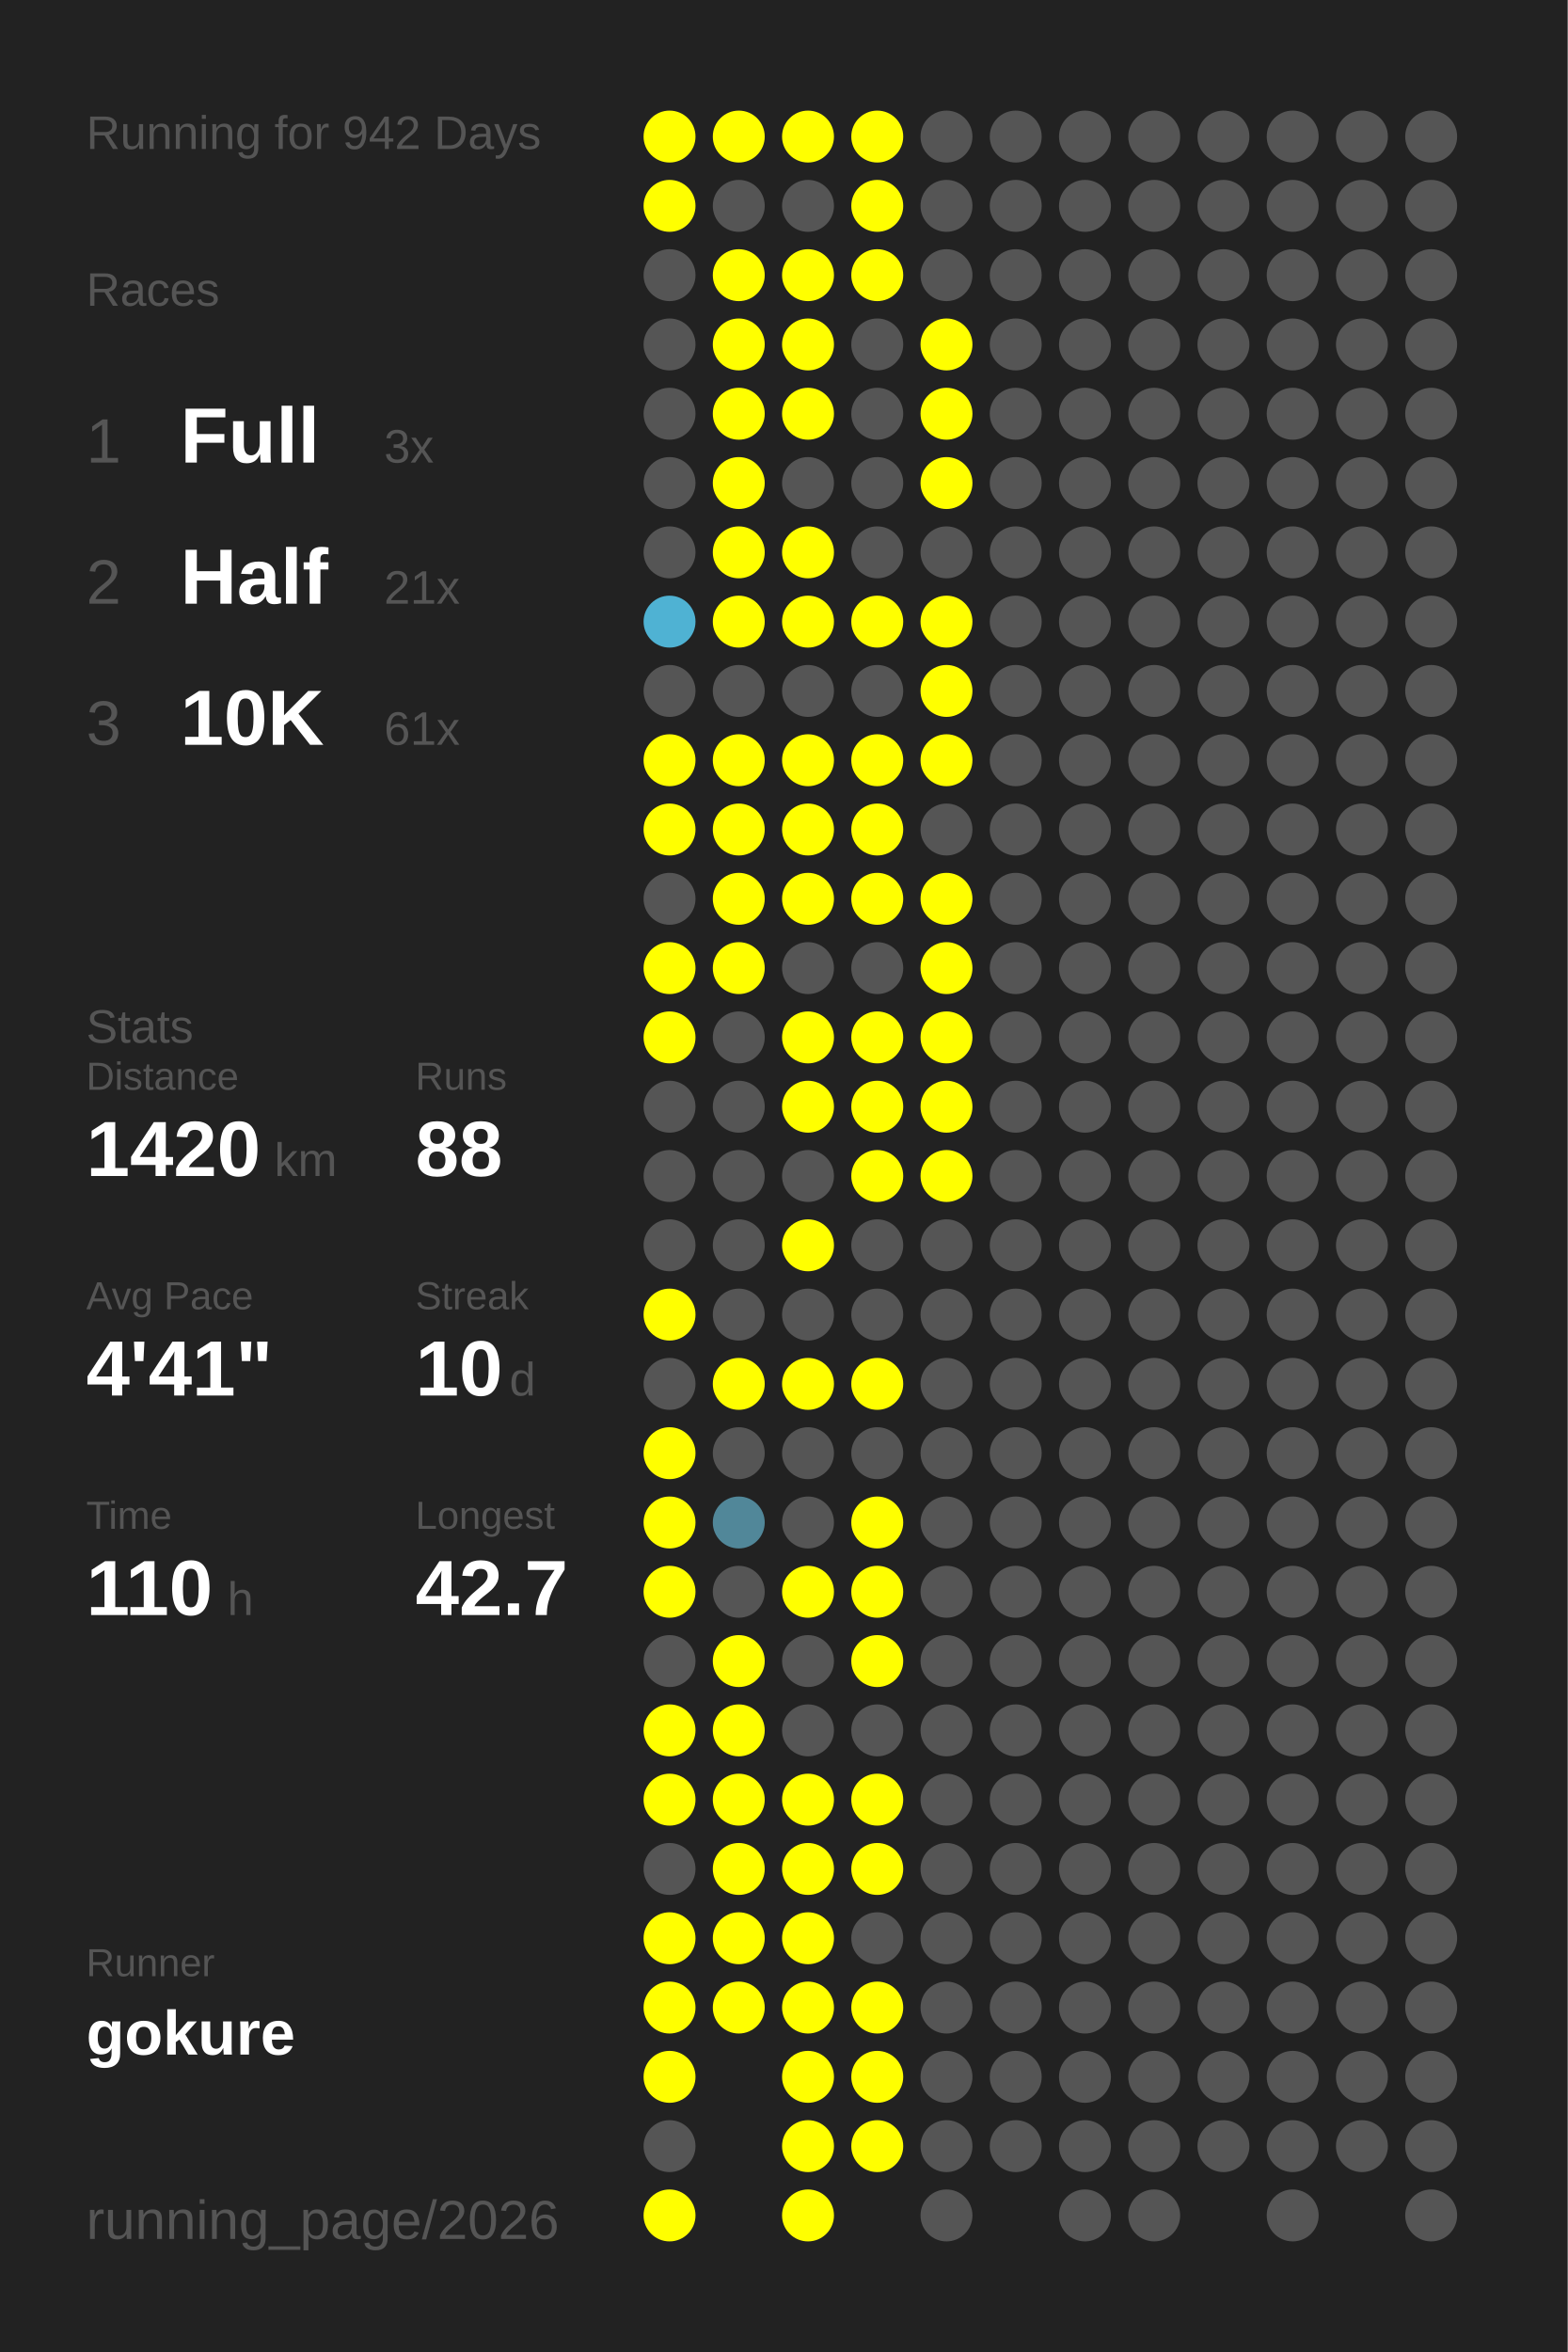
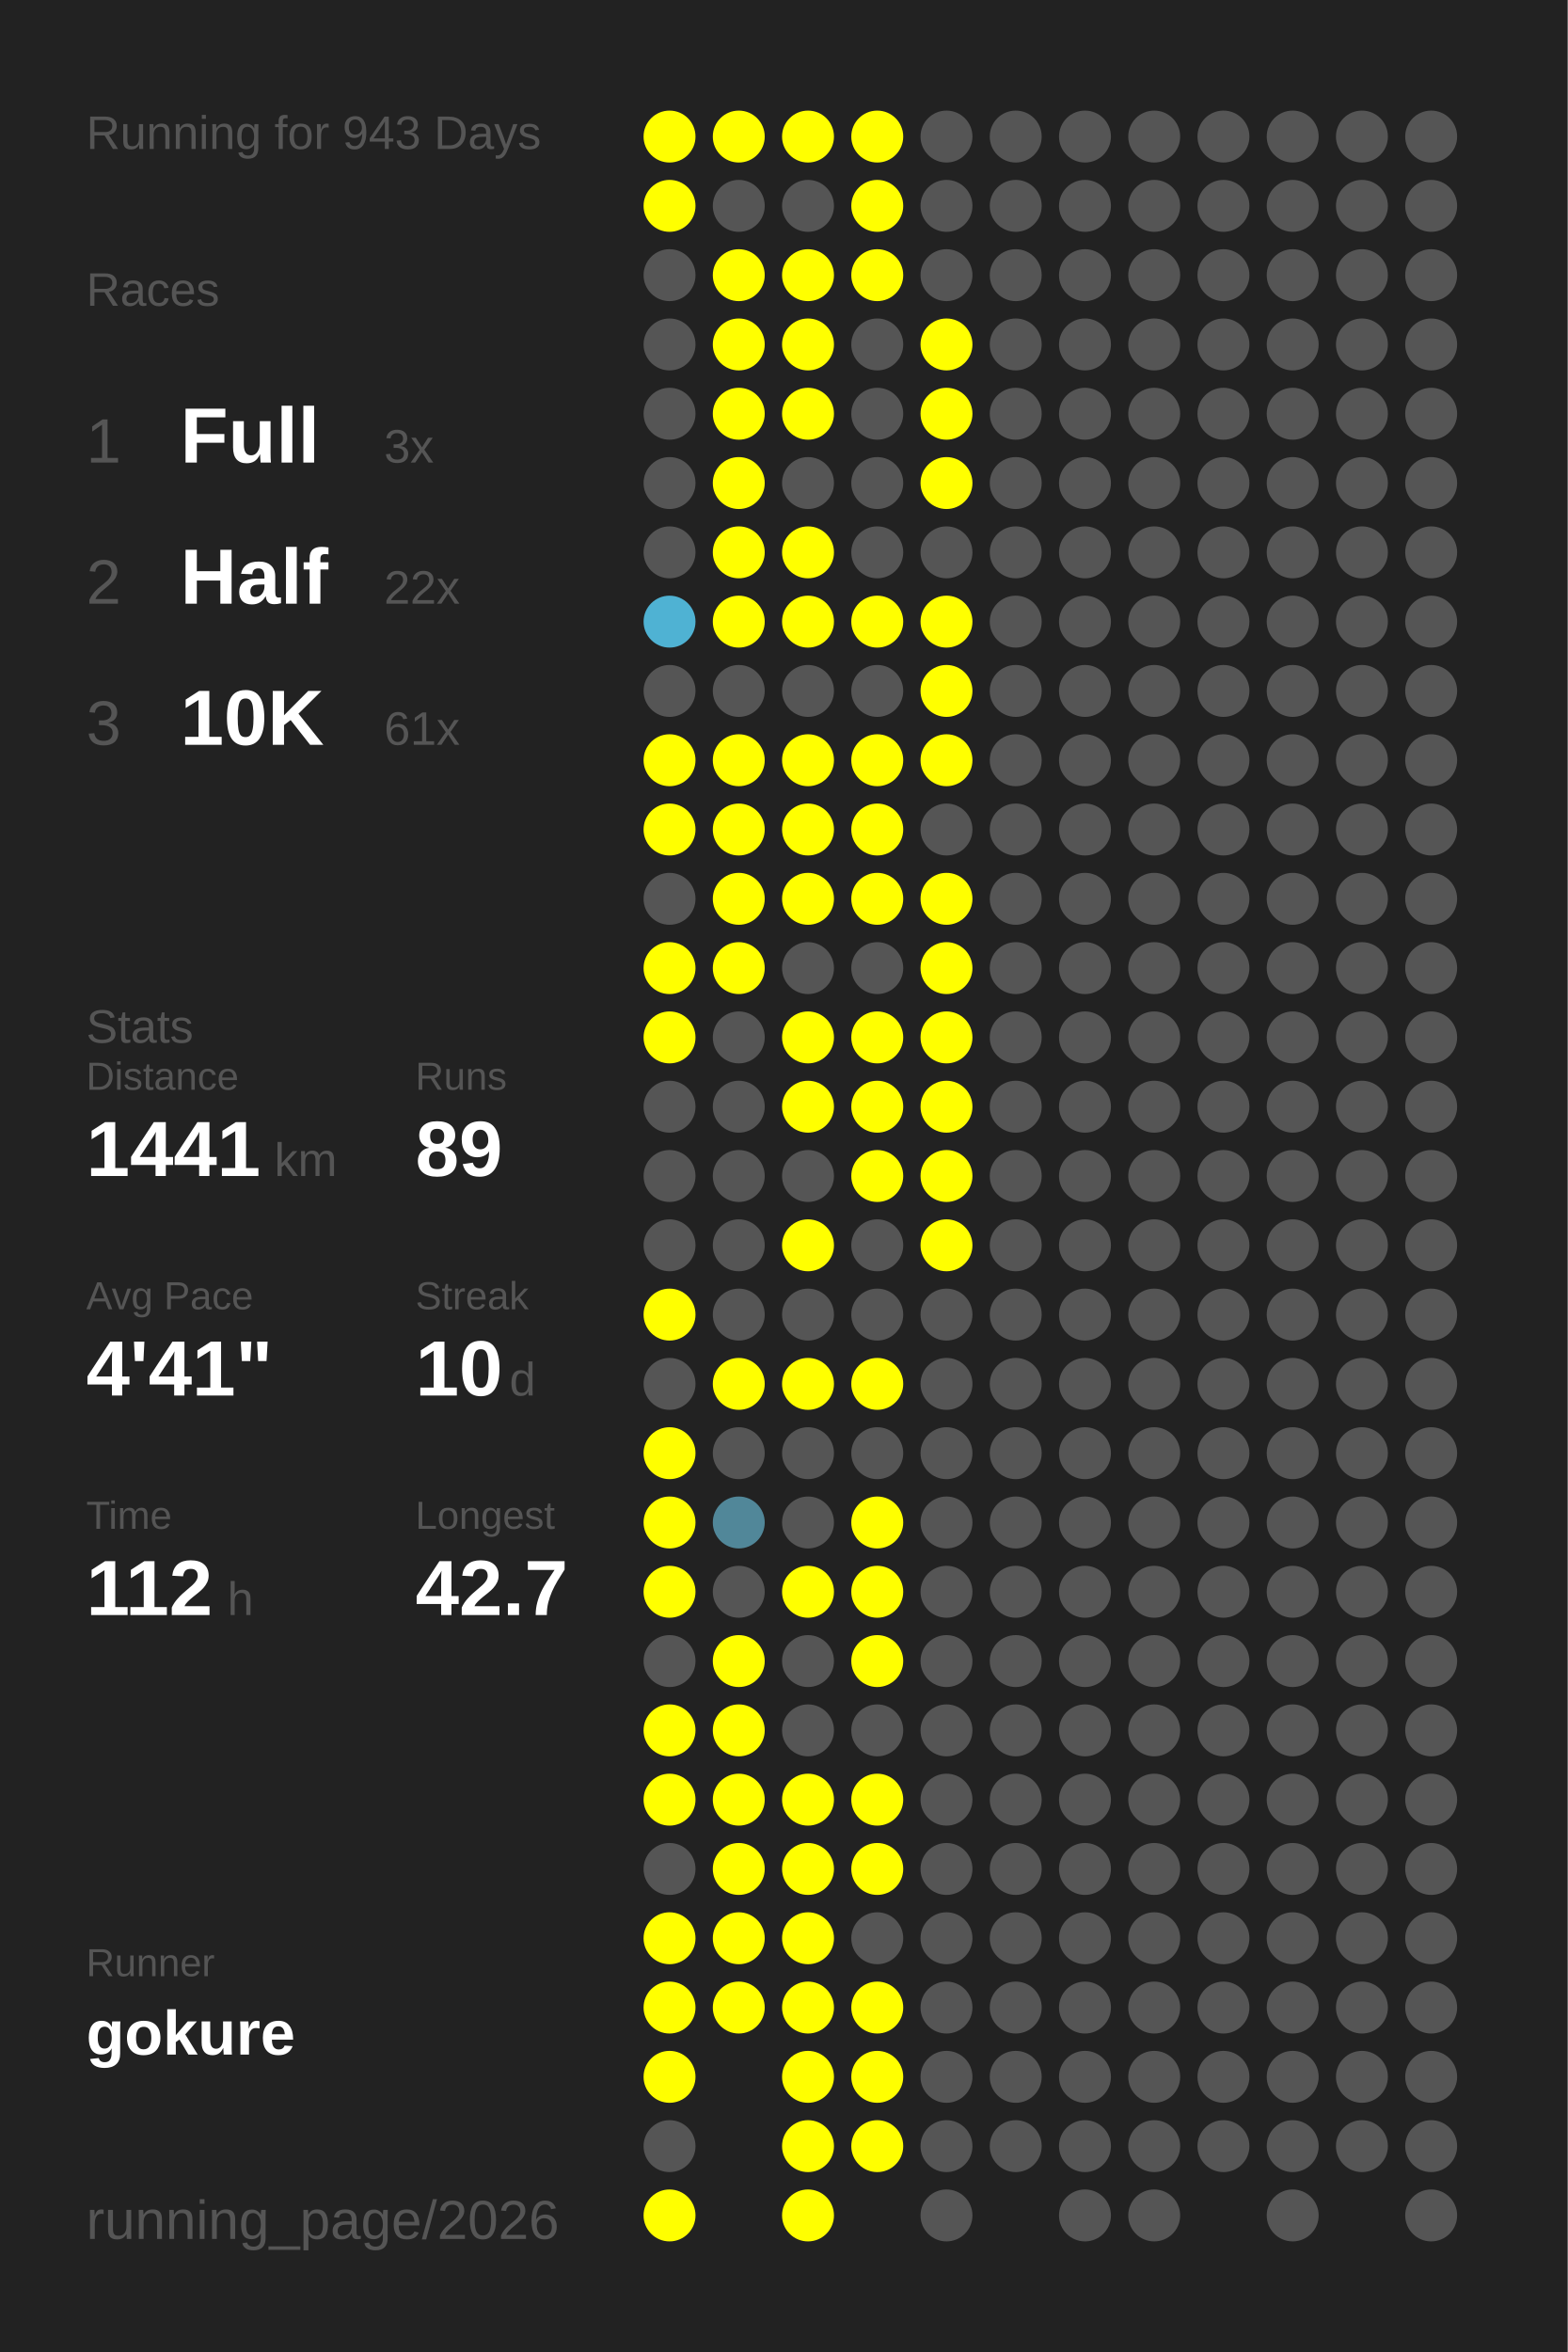
<svg xmlns="http://www.w3.org/2000/svg" baseProfile="full" height="300mm" version="1.1" viewBox="0,0,200,300" width="200mm">
  <defs />
  <rect fill="#222222" height="300" width="200" x="0" y="0" />
-   <text fill="#555555" style="font-size:6px; font-family:Arial;" x="11" y="19">Running for 942 Days</text>
+   <text fill="#555555" style="font-size:6px; font-family:Arial;" x="11" y="19">Running for 943 Days</text>
  <text fill="#555555" style="font-size:6px; font-family:Arial;" x="11" y="39">Races</text>
  <text fill="#555555" style="font-size:8px; font-family:Arial;" x="11" y="59">1</text>
  <text fill="#FFFFFF" style="font-size:10px; font-family:Arial; font-weight:bold;" x="23" y="59">Full</text>
  <text fill="#555555" style="font-size:6px; font-family:Arial;" x="49" y="59">3x</text>
  <text fill="#555555" style="font-size:8px; font-family:Arial;" x="11" y="77">2</text>
  <text fill="#FFFFFF" style="font-size:10px; font-family:Arial; font-weight:bold;" x="23" y="77">Half</text>
-   <text fill="#555555" style="font-size:6px; font-family:Arial;" x="49" y="77">21x</text>
+   <text fill="#555555" style="font-size:6px; font-family:Arial;" x="49" y="77">22x</text>
  <text fill="#555555" style="font-size:8px; font-family:Arial;" x="11" y="95">3</text>
  <text fill="#FFFFFF" style="font-size:10px; font-family:Arial; font-weight:bold;" x="23" y="95">10K</text>
  <text fill="#555555" style="font-size:6px; font-family:Arial;" x="49" y="95">61x</text>
  <text fill="#555555" style="font-size:6px; font-family:Arial;" x="11" y="133">Stats</text>
  <text fill="#555555" style="font-size:5px; font-family:Arial;" x="11" y="139">Distance</text>
-   <text fill="#FFFFFF" style="font-size:10px; font-family:Arial; font-weight:bold;" x="11" y="150">1420</text>
+   <text fill="#FFFFFF" style="font-size:10px; font-family:Arial; font-weight:bold;" x="11" y="150">1441</text>
  <text fill="#555555" style="font-size:6px; font-family:Arial;" x="35" y="150">km</text>
  <text fill="#555555" style="font-size:5px; font-family:Arial;" x="53" y="139">Runs</text>
-   <text fill="#FFFFFF" style="font-size:10px; font-family:Arial; font-weight:bold;" x="53" y="150">88</text>
+   <text fill="#FFFFFF" style="font-size:10px; font-family:Arial; font-weight:bold;" x="53" y="150">89</text>
  <text fill="#555555" style="font-size:5px; font-family:Arial;" x="11" y="167">Avg Pace</text>
  <text fill="#FFFFFF" style="font-size:10px; font-family:Arial; font-weight:bold;" x="11" y="178">4'41"</text>
  <text fill="#555555" style="font-size:5px; font-family:Arial;" x="53" y="167">Streak</text>
  <text fill="#FFFFFF" style="font-size:10px; font-family:Arial; font-weight:bold;" x="53" y="178">10</text>
  <text fill="#555555" style="font-size:6px; font-family:Arial;" x="65" y="178">d</text>
  <text fill="#555555" style="font-size:5px; font-family:Arial;" x="11" y="195">Time</text>
-   <text fill="#FFFFFF" style="font-size:10px; font-family:Arial; font-weight:bold;" x="11" y="206">110</text>
+   <text fill="#FFFFFF" style="font-size:10px; font-family:Arial; font-weight:bold;" x="11" y="206">112</text>
  <text fill="#555555" style="font-size:6px; font-family:Arial;" x="29" y="206">h</text>
  <text fill="#555555" style="font-size:5px; font-family:Arial;" x="53" y="195">Longest</text>
  <text fill="#FFFFFF" style="font-size:10px; font-family:Arial; font-weight:bold;" x="53" y="206">42.7</text>
  <text fill="#555555" style="font-size:5px; font-family:Arial;" x="11" y="252.065">Runner</text>
  <text fill="#FFFFFF" style="font-size:8px; font-family:Arial; font-weight:bold;" x="11" y="262.065">gokure</text>
  <text fill="#555555" style="font-size:7px; font-family:Arial;" x="11" y="285.581">running_page/2026</text>
  <circle cx="85.417" cy="17.419" fill="#FFFF00" r="3.312" />
  <circle cx="85.417" cy="26.258" fill="#FFFF00" r="3.312" />
  <circle cx="85.417" cy="35.097" fill="#555555" r="3.312" />
  <circle cx="85.417" cy="43.935" fill="#555555" r="3.312" />
  <circle cx="85.417" cy="52.774" fill="#555555" r="3.312" />
  <circle cx="85.417" cy="61.613" fill="#555555" r="3.312" />
  <circle cx="85.417" cy="70.452" fill="#555555" r="3.312" />
  <circle cx="85.417" cy="79.29" fill="#4fb2d3" r="3.312" />
  <circle cx="85.417" cy="88.129" fill="#555555" r="3.312" />
  <circle cx="85.417" cy="96.968" fill="#FFFF00" r="3.312" />
  <circle cx="85.417" cy="105.806" fill="#FFFF00" r="3.312" />
  <circle cx="85.417" cy="114.645" fill="#555555" r="3.312" />
  <circle cx="85.417" cy="123.484" fill="#FFFF00" r="3.312" />
  <circle cx="85.417" cy="132.323" fill="#FFFF00" r="3.312" />
  <circle cx="85.417" cy="141.161" fill="#555555" r="3.312" />
  <circle cx="85.417" cy="150" fill="#555555" r="3.312" />
  <circle cx="85.417" cy="158.839" fill="#555555" r="3.312" />
  <circle cx="85.417" cy="167.677" fill="#FFFF00" r="3.312" />
  <circle cx="85.417" cy="176.516" fill="#555555" r="3.312" />
  <circle cx="85.417" cy="185.355" fill="#FFFF00" r="3.312" />
  <circle cx="85.417" cy="194.194" fill="#FFFF00" r="3.312" />
  <circle cx="85.417" cy="203.032" fill="#FFFF00" r="3.312" />
  <circle cx="85.417" cy="211.871" fill="#555555" r="3.312" />
  <circle cx="85.417" cy="220.71" fill="#FFFF00" r="3.312" />
  <circle cx="85.417" cy="229.548" fill="#FFFF00" r="3.312" />
  <circle cx="85.417" cy="238.387" fill="#555555" r="3.312" />
  <circle cx="85.417" cy="247.226" fill="#FFFF00" r="3.312" />
  <circle cx="85.417" cy="256.065" fill="#FFFF00" r="3.312" />
  <circle cx="85.417" cy="264.903" fill="#FFFF00" r="3.312" />
  <circle cx="85.417" cy="273.742" fill="#555555" r="3.312" />
  <circle cx="85.417" cy="282.581" fill="#FFFF00" r="3.312" />
  <circle cx="94.25" cy="17.419" fill="#FFFF00" r="3.312" />
  <circle cx="94.25" cy="26.258" fill="#555555" r="3.312" />
  <circle cx="94.25" cy="35.097" fill="#FFFF00" r="3.312" />
  <circle cx="94.25" cy="43.935" fill="#FFFF00" r="3.312" />
  <circle cx="94.25" cy="52.774" fill="#FFFF00" r="3.312" />
  <circle cx="94.25" cy="61.613" fill="#FFFF00" r="3.312" />
  <circle cx="94.25" cy="70.452" fill="#FFFF00" r="3.312" />
  <circle cx="94.25" cy="79.29" fill="#FFFF00" r="3.312" />
  <circle cx="94.25" cy="88.129" fill="#555555" r="3.312" />
  <circle cx="94.25" cy="96.968" fill="#FFFF00" r="3.312" />
  <circle cx="94.25" cy="105.806" fill="#FFFF00" r="3.312" />
  <circle cx="94.25" cy="114.645" fill="#FFFF00" r="3.312" />
  <circle cx="94.25" cy="123.484" fill="#FFFF00" r="3.312" />
  <circle cx="94.25" cy="132.323" fill="#555555" r="3.312" />
  <circle cx="94.25" cy="141.161" fill="#555555" r="3.312" />
  <circle cx="94.25" cy="150" fill="#555555" r="3.312" />
  <circle cx="94.25" cy="158.839" fill="#555555" r="3.312" />
  <circle cx="94.25" cy="167.677" fill="#555555" r="3.312" />
  <circle cx="94.25" cy="176.516" fill="#FFFF00" r="3.312" />
  <circle cx="94.25" cy="185.355" fill="#555555" r="3.312" />
  <circle cx="94.25" cy="194.194" fill="#518799" r="3.312" />
  <circle cx="94.25" cy="203.032" fill="#555555" r="3.312" />
  <circle cx="94.25" cy="211.871" fill="#FFFF00" r="3.312" />
  <circle cx="94.25" cy="220.71" fill="#FFFF00" r="3.312" />
  <circle cx="94.25" cy="229.548" fill="#FFFF00" r="3.312" />
  <circle cx="94.25" cy="238.387" fill="#FFFF00" r="3.312" />
  <circle cx="94.25" cy="247.226" fill="#FFFF00" r="3.312" />
  <circle cx="94.25" cy="256.065" fill="#FFFF00" r="3.312" />
  <circle cx="103.083" cy="17.419" fill="#FFFF00" r="3.312" />
  <circle cx="103.083" cy="26.258" fill="#555555" r="3.312" />
  <circle cx="103.083" cy="35.097" fill="#FFFF00" r="3.312" />
  <circle cx="103.083" cy="43.935" fill="#FFFF00" r="3.312" />
  <circle cx="103.083" cy="52.774" fill="#FFFF00" r="3.312" />
  <circle cx="103.083" cy="61.613" fill="#555555" r="3.312" />
  <circle cx="103.083" cy="70.452" fill="#FFFF00" r="3.312" />
  <circle cx="103.083" cy="79.29" fill="#FFFF00" r="3.312" />
  <circle cx="103.083" cy="88.129" fill="#555555" r="3.312" />
  <circle cx="103.083" cy="96.968" fill="#FFFF00" r="3.312" />
  <circle cx="103.083" cy="105.806" fill="#FFFF00" r="3.312" />
  <circle cx="103.083" cy="114.645" fill="#FFFF00" r="3.312" />
  <circle cx="103.083" cy="123.484" fill="#555555" r="3.312" />
  <circle cx="103.083" cy="132.323" fill="#FFFF00" r="3.312" />
  <circle cx="103.083" cy="141.161" fill="#FFFF00" r="3.312" />
  <circle cx="103.083" cy="150" fill="#555555" r="3.312" />
  <circle cx="103.083" cy="158.839" fill="#FFFF00" r="3.312" />
  <circle cx="103.083" cy="167.677" fill="#555555" r="3.312" />
  <circle cx="103.083" cy="176.516" fill="#FFFF00" r="3.312" />
  <circle cx="103.083" cy="185.355" fill="#555555" r="3.312" />
  <circle cx="103.083" cy="194.194" fill="#555555" r="3.312" />
  <circle cx="103.083" cy="203.032" fill="#FFFF00" r="3.312" />
  <circle cx="103.083" cy="211.871" fill="#555555" r="3.312" />
  <circle cx="103.083" cy="220.71" fill="#555555" r="3.312" />
  <circle cx="103.083" cy="229.548" fill="#FFFF00" r="3.312" />
  <circle cx="103.083" cy="238.387" fill="#FFFF00" r="3.312" />
  <circle cx="103.083" cy="247.226" fill="#FFFF00" r="3.312" />
  <circle cx="103.083" cy="256.065" fill="#FFFF00" r="3.312" />
  <circle cx="103.083" cy="264.903" fill="#FFFF00" r="3.312" />
  <circle cx="103.083" cy="273.742" fill="#FFFF00" r="3.312" />
  <circle cx="103.083" cy="282.581" fill="#FFFF00" r="3.312" />
  <circle cx="111.917" cy="17.419" fill="#FFFF00" r="3.312" />
  <circle cx="111.917" cy="26.258" fill="#FFFF00" r="3.312" />
  <circle cx="111.917" cy="35.097" fill="#FFFF00" r="3.312" />
  <circle cx="111.917" cy="43.935" fill="#555555" r="3.312" />
  <circle cx="111.917" cy="52.774" fill="#555555" r="3.312" />
  <circle cx="111.917" cy="61.613" fill="#555555" r="3.312" />
  <circle cx="111.917" cy="70.452" fill="#555555" r="3.312" />
  <circle cx="111.917" cy="79.29" fill="#FFFF00" r="3.312" />
  <circle cx="111.917" cy="88.129" fill="#555555" r="3.312" />
  <circle cx="111.917" cy="96.968" fill="#FFFF00" r="3.312" />
  <circle cx="111.917" cy="105.806" fill="#FFFF00" r="3.312" />
  <circle cx="111.917" cy="114.645" fill="#FFFF00" r="3.312" />
  <circle cx="111.917" cy="123.484" fill="#555555" r="3.312" />
  <circle cx="111.917" cy="132.323" fill="#FFFF00" r="3.312" />
  <circle cx="111.917" cy="141.161" fill="#FFFF00" r="3.312" />
  <circle cx="111.917" cy="150" fill="#FFFF00" r="3.312" />
  <circle cx="111.917" cy="158.839" fill="#555555" r="3.312" />
  <circle cx="111.917" cy="167.677" fill="#555555" r="3.312" />
  <circle cx="111.917" cy="176.516" fill="#FFFF00" r="3.312" />
  <circle cx="111.917" cy="185.355" fill="#555555" r="3.312" />
  <circle cx="111.917" cy="194.194" fill="#FFFF00" r="3.312" />
  <circle cx="111.917" cy="203.032" fill="#FFFF00" r="3.312" />
  <circle cx="111.917" cy="211.871" fill="#FFFF00" r="3.312" />
  <circle cx="111.917" cy="220.71" fill="#555555" r="3.312" />
  <circle cx="111.917" cy="229.548" fill="#FFFF00" r="3.312" />
  <circle cx="111.917" cy="238.387" fill="#FFFF00" r="3.312" />
  <circle cx="111.917" cy="247.226" fill="#555555" r="3.312" />
  <circle cx="111.917" cy="256.065" fill="#FFFF00" r="3.312" />
  <circle cx="111.917" cy="264.903" fill="#FFFF00" r="3.312" />
  <circle cx="111.917" cy="273.742" fill="#FFFF00" r="3.312" />
  <circle cx="120.75" cy="17.419" fill="#555555" r="3.312" />
  <circle cx="120.75" cy="26.258" fill="#555555" r="3.312" />
  <circle cx="120.75" cy="35.097" fill="#555555" r="3.312" />
  <circle cx="120.75" cy="43.935" fill="#FFFF00" r="3.312" />
  <circle cx="120.75" cy="52.774" fill="#FFFF00" r="3.312" />
  <circle cx="120.75" cy="61.613" fill="#FFFF00" r="3.312" />
  <circle cx="120.75" cy="70.452" fill="#555555" r="3.312" />
  <circle cx="120.75" cy="79.29" fill="#FFFF00" r="3.312" />
  <circle cx="120.75" cy="88.129" fill="#FFFF00" r="3.312" />
  <circle cx="120.75" cy="96.968" fill="#FFFF00" r="3.312" />
  <circle cx="120.75" cy="105.806" fill="#555555" r="3.312" />
  <circle cx="120.75" cy="114.645" fill="#FFFF00" r="3.312" />
  <circle cx="120.75" cy="123.484" fill="#FFFF00" r="3.312" />
  <circle cx="120.75" cy="132.323" fill="#FFFF00" r="3.312" />
  <circle cx="120.75" cy="141.161" fill="#FFFF00" r="3.312" />
  <circle cx="120.75" cy="150" fill="#FFFF00" r="3.312" />
-   <circle cx="120.75" cy="158.839" fill="#555555" r="3.312" />
+   <circle cx="120.75" cy="158.839" fill="#FFFF00" r="3.312" />
  <circle cx="120.75" cy="167.677" fill="#555555" r="3.312" />
  <circle cx="120.75" cy="176.516" fill="#555555" r="3.312" />
  <circle cx="120.75" cy="185.355" fill="#555555" r="3.312" />
  <circle cx="120.75" cy="194.194" fill="#555555" r="3.312" />
  <circle cx="120.75" cy="203.032" fill="#555555" r="3.312" />
  <circle cx="120.75" cy="211.871" fill="#555555" r="3.312" />
  <circle cx="120.75" cy="220.71" fill="#555555" r="3.312" />
  <circle cx="120.75" cy="229.548" fill="#555555" r="3.312" />
  <circle cx="120.75" cy="238.387" fill="#555555" r="3.312" />
  <circle cx="120.75" cy="247.226" fill="#555555" r="3.312" />
  <circle cx="120.75" cy="256.065" fill="#555555" r="3.312" />
  <circle cx="120.75" cy="264.903" fill="#555555" r="3.312" />
  <circle cx="120.75" cy="273.742" fill="#555555" r="3.312" />
  <circle cx="120.75" cy="282.581" fill="#555555" r="3.312" />
  <circle cx="129.583" cy="17.419" fill="#555555" r="3.312" />
  <circle cx="129.583" cy="26.258" fill="#555555" r="3.312" />
  <circle cx="129.583" cy="35.097" fill="#555555" r="3.312" />
  <circle cx="129.583" cy="43.935" fill="#555555" r="3.312" />
  <circle cx="129.583" cy="52.774" fill="#555555" r="3.312" />
  <circle cx="129.583" cy="61.613" fill="#555555" r="3.312" />
  <circle cx="129.583" cy="70.452" fill="#555555" r="3.312" />
  <circle cx="129.583" cy="79.29" fill="#555555" r="3.312" />
  <circle cx="129.583" cy="88.129" fill="#555555" r="3.312" />
  <circle cx="129.583" cy="96.968" fill="#555555" r="3.312" />
  <circle cx="129.583" cy="105.806" fill="#555555" r="3.312" />
  <circle cx="129.583" cy="114.645" fill="#555555" r="3.312" />
  <circle cx="129.583" cy="123.484" fill="#555555" r="3.312" />
  <circle cx="129.583" cy="132.323" fill="#555555" r="3.312" />
  <circle cx="129.583" cy="141.161" fill="#555555" r="3.312" />
  <circle cx="129.583" cy="150" fill="#555555" r="3.312" />
  <circle cx="129.583" cy="158.839" fill="#555555" r="3.312" />
  <circle cx="129.583" cy="167.677" fill="#555555" r="3.312" />
  <circle cx="129.583" cy="176.516" fill="#555555" r="3.312" />
  <circle cx="129.583" cy="185.355" fill="#555555" r="3.312" />
  <circle cx="129.583" cy="194.194" fill="#555555" r="3.312" />
  <circle cx="129.583" cy="203.032" fill="#555555" r="3.312" />
  <circle cx="129.583" cy="211.871" fill="#555555" r="3.312" />
  <circle cx="129.583" cy="220.71" fill="#555555" r="3.312" />
  <circle cx="129.583" cy="229.548" fill="#555555" r="3.312" />
  <circle cx="129.583" cy="238.387" fill="#555555" r="3.312" />
  <circle cx="129.583" cy="247.226" fill="#555555" r="3.312" />
  <circle cx="129.583" cy="256.065" fill="#555555" r="3.312" />
  <circle cx="129.583" cy="264.903" fill="#555555" r="3.312" />
  <circle cx="129.583" cy="273.742" fill="#555555" r="3.312" />
  <circle cx="138.417" cy="17.419" fill="#555555" r="3.312" />
  <circle cx="138.417" cy="26.258" fill="#555555" r="3.312" />
  <circle cx="138.417" cy="35.097" fill="#555555" r="3.312" />
  <circle cx="138.417" cy="43.935" fill="#555555" r="3.312" />
  <circle cx="138.417" cy="52.774" fill="#555555" r="3.312" />
  <circle cx="138.417" cy="61.613" fill="#555555" r="3.312" />
  <circle cx="138.417" cy="70.452" fill="#555555" r="3.312" />
  <circle cx="138.417" cy="79.29" fill="#555555" r="3.312" />
  <circle cx="138.417" cy="88.129" fill="#555555" r="3.312" />
  <circle cx="138.417" cy="96.968" fill="#555555" r="3.312" />
  <circle cx="138.417" cy="105.806" fill="#555555" r="3.312" />
  <circle cx="138.417" cy="114.645" fill="#555555" r="3.312" />
  <circle cx="138.417" cy="123.484" fill="#555555" r="3.312" />
  <circle cx="138.417" cy="132.323" fill="#555555" r="3.312" />
  <circle cx="138.417" cy="141.161" fill="#555555" r="3.312" />
  <circle cx="138.417" cy="150" fill="#555555" r="3.312" />
  <circle cx="138.417" cy="158.839" fill="#555555" r="3.312" />
  <circle cx="138.417" cy="167.677" fill="#555555" r="3.312" />
  <circle cx="138.417" cy="176.516" fill="#555555" r="3.312" />
  <circle cx="138.417" cy="185.355" fill="#555555" r="3.312" />
  <circle cx="138.417" cy="194.194" fill="#555555" r="3.312" />
  <circle cx="138.417" cy="203.032" fill="#555555" r="3.312" />
  <circle cx="138.417" cy="211.871" fill="#555555" r="3.312" />
  <circle cx="138.417" cy="220.71" fill="#555555" r="3.312" />
  <circle cx="138.417" cy="229.548" fill="#555555" r="3.312" />
  <circle cx="138.417" cy="238.387" fill="#555555" r="3.312" />
  <circle cx="138.417" cy="247.226" fill="#555555" r="3.312" />
  <circle cx="138.417" cy="256.065" fill="#555555" r="3.312" />
  <circle cx="138.417" cy="264.903" fill="#555555" r="3.312" />
  <circle cx="138.417" cy="273.742" fill="#555555" r="3.312" />
  <circle cx="138.417" cy="282.581" fill="#555555" r="3.312" />
  <circle cx="147.25" cy="17.419" fill="#555555" r="3.312" />
  <circle cx="147.25" cy="26.258" fill="#555555" r="3.312" />
  <circle cx="147.25" cy="35.097" fill="#555555" r="3.312" />
  <circle cx="147.25" cy="43.935" fill="#555555" r="3.312" />
  <circle cx="147.25" cy="52.774" fill="#555555" r="3.312" />
  <circle cx="147.25" cy="61.613" fill="#555555" r="3.312" />
  <circle cx="147.25" cy="70.452" fill="#555555" r="3.312" />
  <circle cx="147.25" cy="79.29" fill="#555555" r="3.312" />
  <circle cx="147.25" cy="88.129" fill="#555555" r="3.312" />
  <circle cx="147.25" cy="96.968" fill="#555555" r="3.312" />
  <circle cx="147.25" cy="105.806" fill="#555555" r="3.312" />
  <circle cx="147.25" cy="114.645" fill="#555555" r="3.312" />
  <circle cx="147.25" cy="123.484" fill="#555555" r="3.312" />
  <circle cx="147.25" cy="132.323" fill="#555555" r="3.312" />
  <circle cx="147.25" cy="141.161" fill="#555555" r="3.312" />
  <circle cx="147.25" cy="150" fill="#555555" r="3.312" />
  <circle cx="147.25" cy="158.839" fill="#555555" r="3.312" />
  <circle cx="147.25" cy="167.677" fill="#555555" r="3.312" />
  <circle cx="147.25" cy="176.516" fill="#555555" r="3.312" />
  <circle cx="147.25" cy="185.355" fill="#555555" r="3.312" />
  <circle cx="147.25" cy="194.194" fill="#555555" r="3.312" />
  <circle cx="147.25" cy="203.032" fill="#555555" r="3.312" />
  <circle cx="147.25" cy="211.871" fill="#555555" r="3.312" />
  <circle cx="147.25" cy="220.71" fill="#555555" r="3.312" />
  <circle cx="147.25" cy="229.548" fill="#555555" r="3.312" />
  <circle cx="147.25" cy="238.387" fill="#555555" r="3.312" />
  <circle cx="147.25" cy="247.226" fill="#555555" r="3.312" />
  <circle cx="147.25" cy="256.065" fill="#555555" r="3.312" />
  <circle cx="147.25" cy="264.903" fill="#555555" r="3.312" />
  <circle cx="147.25" cy="273.742" fill="#555555" r="3.312" />
  <circle cx="147.25" cy="282.581" fill="#555555" r="3.312" />
  <circle cx="156.083" cy="17.419" fill="#555555" r="3.312" />
  <circle cx="156.083" cy="26.258" fill="#555555" r="3.312" />
  <circle cx="156.083" cy="35.097" fill="#555555" r="3.312" />
  <circle cx="156.083" cy="43.935" fill="#555555" r="3.312" />
  <circle cx="156.083" cy="52.774" fill="#555555" r="3.312" />
  <circle cx="156.083" cy="61.613" fill="#555555" r="3.312" />
  <circle cx="156.083" cy="70.452" fill="#555555" r="3.312" />
  <circle cx="156.083" cy="79.29" fill="#555555" r="3.312" />
  <circle cx="156.083" cy="88.129" fill="#555555" r="3.312" />
  <circle cx="156.083" cy="96.968" fill="#555555" r="3.312" />
  <circle cx="156.083" cy="105.806" fill="#555555" r="3.312" />
  <circle cx="156.083" cy="114.645" fill="#555555" r="3.312" />
  <circle cx="156.083" cy="123.484" fill="#555555" r="3.312" />
  <circle cx="156.083" cy="132.323" fill="#555555" r="3.312" />
  <circle cx="156.083" cy="141.161" fill="#555555" r="3.312" />
  <circle cx="156.083" cy="150" fill="#555555" r="3.312" />
  <circle cx="156.083" cy="158.839" fill="#555555" r="3.312" />
  <circle cx="156.083" cy="167.677" fill="#555555" r="3.312" />
  <circle cx="156.083" cy="176.516" fill="#555555" r="3.312" />
  <circle cx="156.083" cy="185.355" fill="#555555" r="3.312" />
  <circle cx="156.083" cy="194.194" fill="#555555" r="3.312" />
  <circle cx="156.083" cy="203.032" fill="#555555" r="3.312" />
  <circle cx="156.083" cy="211.871" fill="#555555" r="3.312" />
  <circle cx="156.083" cy="220.71" fill="#555555" r="3.312" />
  <circle cx="156.083" cy="229.548" fill="#555555" r="3.312" />
  <circle cx="156.083" cy="238.387" fill="#555555" r="3.312" />
  <circle cx="156.083" cy="247.226" fill="#555555" r="3.312" />
  <circle cx="156.083" cy="256.065" fill="#555555" r="3.312" />
  <circle cx="156.083" cy="264.903" fill="#555555" r="3.312" />
  <circle cx="156.083" cy="273.742" fill="#555555" r="3.312" />
  <circle cx="164.917" cy="17.419" fill="#555555" r="3.312" />
  <circle cx="164.917" cy="26.258" fill="#555555" r="3.312" />
  <circle cx="164.917" cy="35.097" fill="#555555" r="3.312" />
  <circle cx="164.917" cy="43.935" fill="#555555" r="3.312" />
  <circle cx="164.917" cy="52.774" fill="#555555" r="3.312" />
  <circle cx="164.917" cy="61.613" fill="#555555" r="3.312" />
  <circle cx="164.917" cy="70.452" fill="#555555" r="3.312" />
  <circle cx="164.917" cy="79.29" fill="#555555" r="3.312" />
  <circle cx="164.917" cy="88.129" fill="#555555" r="3.312" />
  <circle cx="164.917" cy="96.968" fill="#555555" r="3.312" />
  <circle cx="164.917" cy="105.806" fill="#555555" r="3.312" />
  <circle cx="164.917" cy="114.645" fill="#555555" r="3.312" />
  <circle cx="164.917" cy="123.484" fill="#555555" r="3.312" />
  <circle cx="164.917" cy="132.323" fill="#555555" r="3.312" />
  <circle cx="164.917" cy="141.161" fill="#555555" r="3.312" />
  <circle cx="164.917" cy="150" fill="#555555" r="3.312" />
  <circle cx="164.917" cy="158.839" fill="#555555" r="3.312" />
  <circle cx="164.917" cy="167.677" fill="#555555" r="3.312" />
  <circle cx="164.917" cy="176.516" fill="#555555" r="3.312" />
  <circle cx="164.917" cy="185.355" fill="#555555" r="3.312" />
  <circle cx="164.917" cy="194.194" fill="#555555" r="3.312" />
  <circle cx="164.917" cy="203.032" fill="#555555" r="3.312" />
  <circle cx="164.917" cy="211.871" fill="#555555" r="3.312" />
  <circle cx="164.917" cy="220.71" fill="#555555" r="3.312" />
  <circle cx="164.917" cy="229.548" fill="#555555" r="3.312" />
  <circle cx="164.917" cy="238.387" fill="#555555" r="3.312" />
  <circle cx="164.917" cy="247.226" fill="#555555" r="3.312" />
  <circle cx="164.917" cy="256.065" fill="#555555" r="3.312" />
  <circle cx="164.917" cy="264.903" fill="#555555" r="3.312" />
  <circle cx="164.917" cy="273.742" fill="#555555" r="3.312" />
  <circle cx="164.917" cy="282.581" fill="#555555" r="3.312" />
  <circle cx="173.75" cy="17.419" fill="#555555" r="3.312" />
  <circle cx="173.75" cy="26.258" fill="#555555" r="3.312" />
  <circle cx="173.75" cy="35.097" fill="#555555" r="3.312" />
  <circle cx="173.75" cy="43.935" fill="#555555" r="3.312" />
  <circle cx="173.75" cy="52.774" fill="#555555" r="3.312" />
  <circle cx="173.75" cy="61.613" fill="#555555" r="3.312" />
  <circle cx="173.75" cy="70.452" fill="#555555" r="3.312" />
  <circle cx="173.75" cy="79.29" fill="#555555" r="3.312" />
  <circle cx="173.75" cy="88.129" fill="#555555" r="3.312" />
  <circle cx="173.75" cy="96.968" fill="#555555" r="3.312" />
  <circle cx="173.75" cy="105.806" fill="#555555" r="3.312" />
  <circle cx="173.75" cy="114.645" fill="#555555" r="3.312" />
  <circle cx="173.75" cy="123.484" fill="#555555" r="3.312" />
  <circle cx="173.75" cy="132.323" fill="#555555" r="3.312" />
  <circle cx="173.75" cy="141.161" fill="#555555" r="3.312" />
  <circle cx="173.75" cy="150" fill="#555555" r="3.312" />
  <circle cx="173.75" cy="158.839" fill="#555555" r="3.312" />
  <circle cx="173.75" cy="167.677" fill="#555555" r="3.312" />
  <circle cx="173.75" cy="176.516" fill="#555555" r="3.312" />
  <circle cx="173.75" cy="185.355" fill="#555555" r="3.312" />
  <circle cx="173.75" cy="194.194" fill="#555555" r="3.312" />
  <circle cx="173.75" cy="203.032" fill="#555555" r="3.312" />
  <circle cx="173.75" cy="211.871" fill="#555555" r="3.312" />
  <circle cx="173.75" cy="220.71" fill="#555555" r="3.312" />
  <circle cx="173.75" cy="229.548" fill="#555555" r="3.312" />
  <circle cx="173.75" cy="238.387" fill="#555555" r="3.312" />
  <circle cx="173.75" cy="247.226" fill="#555555" r="3.312" />
  <circle cx="173.75" cy="256.065" fill="#555555" r="3.312" />
  <circle cx="173.75" cy="264.903" fill="#555555" r="3.312" />
  <circle cx="173.75" cy="273.742" fill="#555555" r="3.312" />
  <circle cx="182.583" cy="17.419" fill="#555555" r="3.312" />
  <circle cx="182.583" cy="26.258" fill="#555555" r="3.312" />
  <circle cx="182.583" cy="35.097" fill="#555555" r="3.312" />
  <circle cx="182.583" cy="43.935" fill="#555555" r="3.312" />
  <circle cx="182.583" cy="52.774" fill="#555555" r="3.312" />
  <circle cx="182.583" cy="61.613" fill="#555555" r="3.312" />
  <circle cx="182.583" cy="70.452" fill="#555555" r="3.312" />
  <circle cx="182.583" cy="79.29" fill="#555555" r="3.312" />
  <circle cx="182.583" cy="88.129" fill="#555555" r="3.312" />
  <circle cx="182.583" cy="96.968" fill="#555555" r="3.312" />
  <circle cx="182.583" cy="105.806" fill="#555555" r="3.312" />
  <circle cx="182.583" cy="114.645" fill="#555555" r="3.312" />
  <circle cx="182.583" cy="123.484" fill="#555555" r="3.312" />
  <circle cx="182.583" cy="132.323" fill="#555555" r="3.312" />
  <circle cx="182.583" cy="141.161" fill="#555555" r="3.312" />
  <circle cx="182.583" cy="150" fill="#555555" r="3.312" />
  <circle cx="182.583" cy="158.839" fill="#555555" r="3.312" />
  <circle cx="182.583" cy="167.677" fill="#555555" r="3.312" />
  <circle cx="182.583" cy="176.516" fill="#555555" r="3.312" />
  <circle cx="182.583" cy="185.355" fill="#555555" r="3.312" />
  <circle cx="182.583" cy="194.194" fill="#555555" r="3.312" />
  <circle cx="182.583" cy="203.032" fill="#555555" r="3.312" />
  <circle cx="182.583" cy="211.871" fill="#555555" r="3.312" />
  <circle cx="182.583" cy="220.71" fill="#555555" r="3.312" />
  <circle cx="182.583" cy="229.548" fill="#555555" r="3.312" />
  <circle cx="182.583" cy="238.387" fill="#555555" r="3.312" />
  <circle cx="182.583" cy="247.226" fill="#555555" r="3.312" />
  <circle cx="182.583" cy="256.065" fill="#555555" r="3.312" />
  <circle cx="182.583" cy="264.903" fill="#555555" r="3.312" />
  <circle cx="182.583" cy="273.742" fill="#555555" r="3.312" />
  <circle cx="182.583" cy="282.581" fill="#555555" r="3.312" />
</svg>
